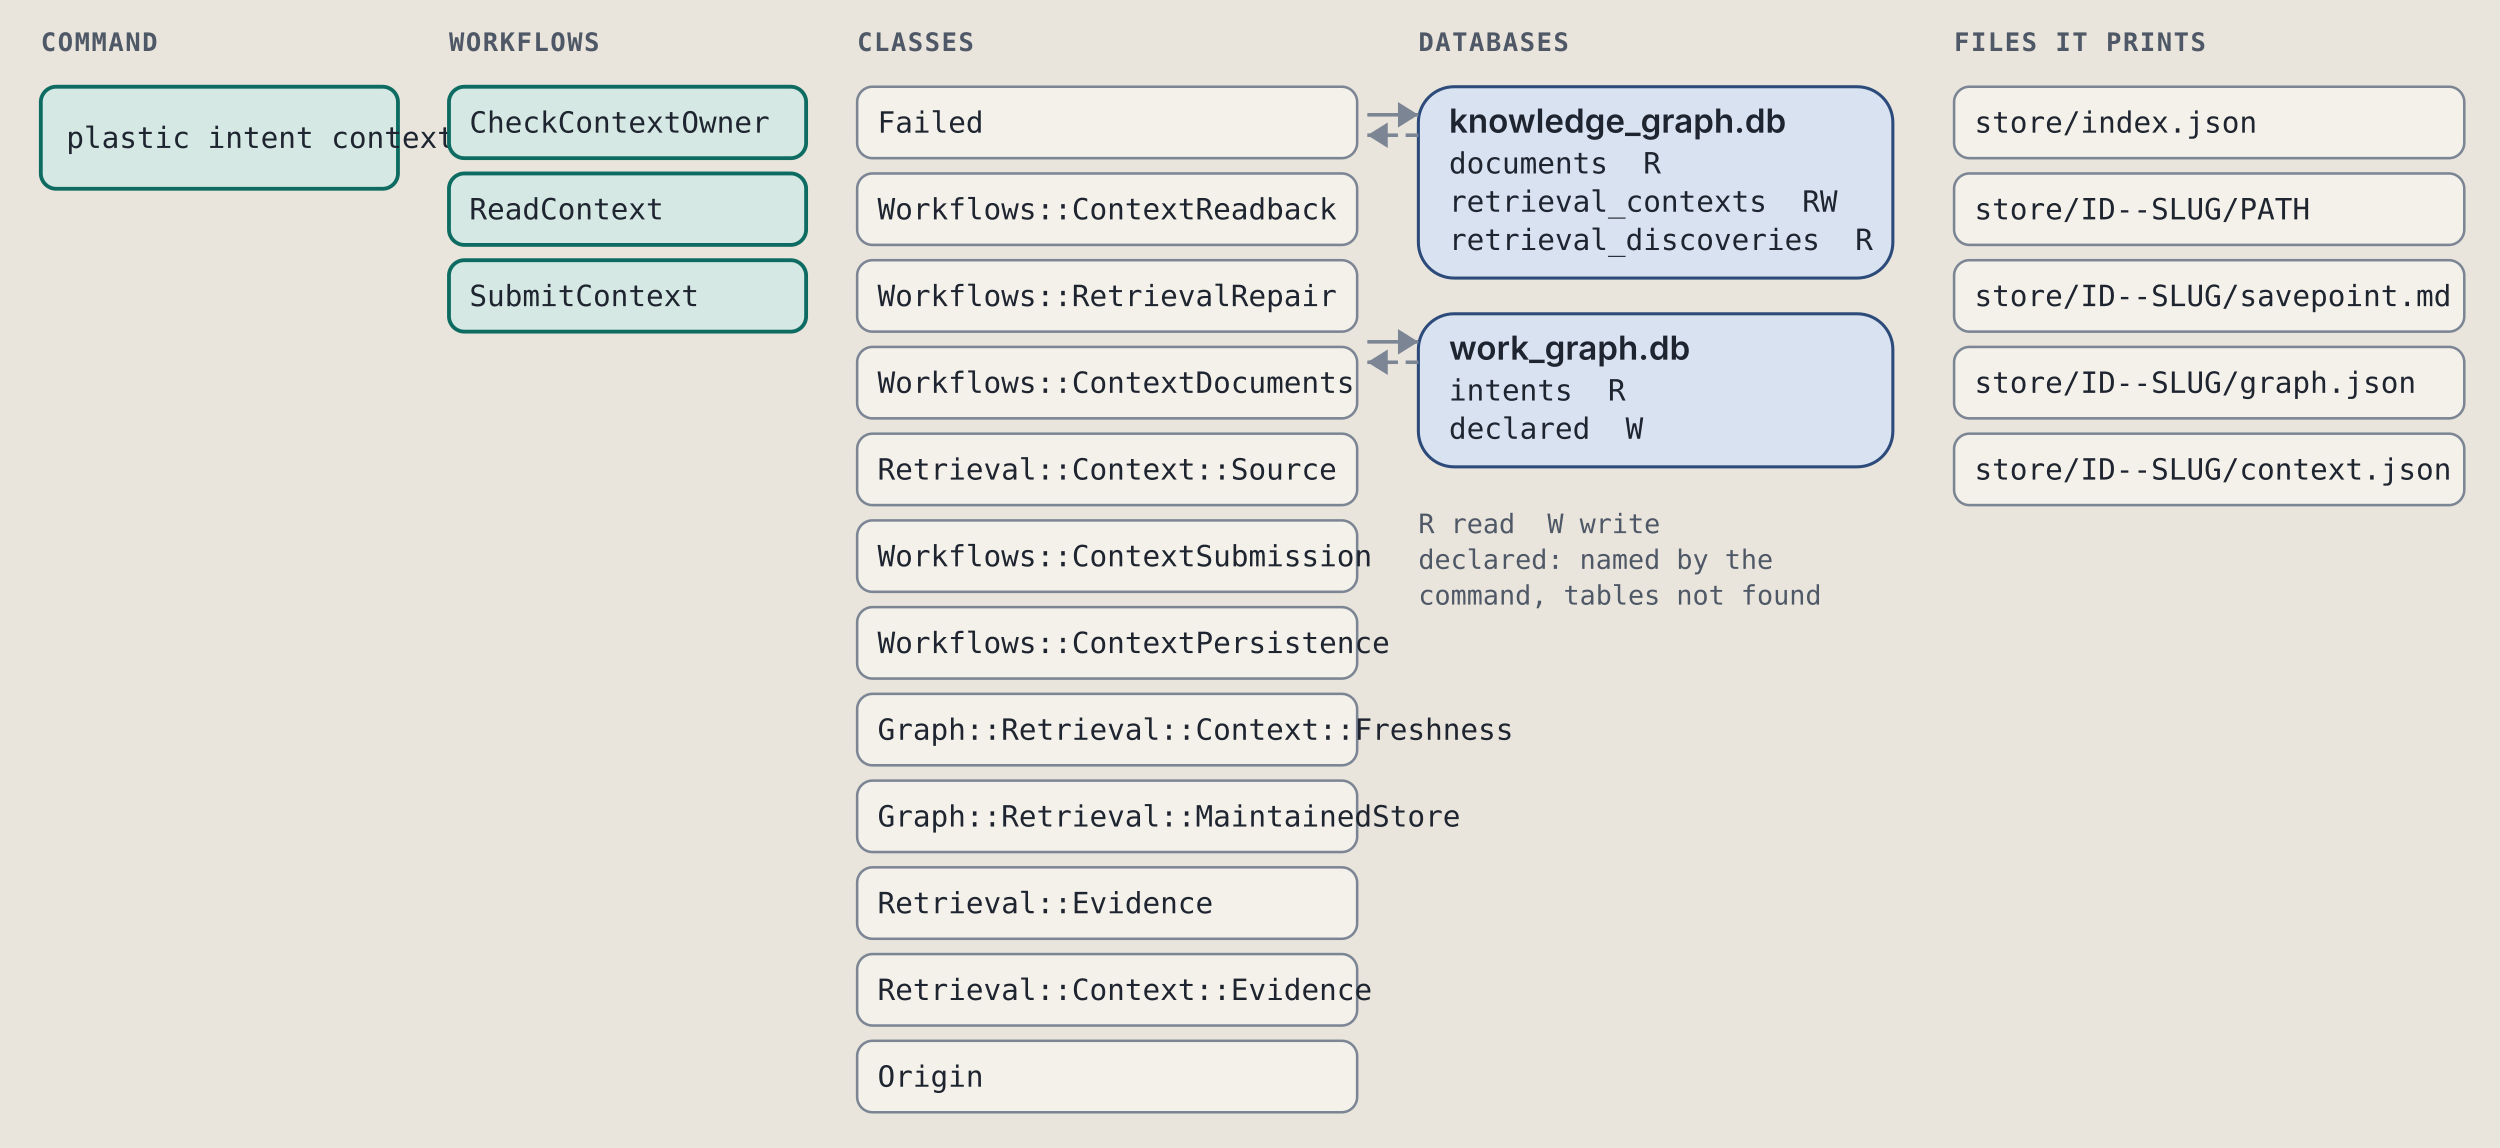
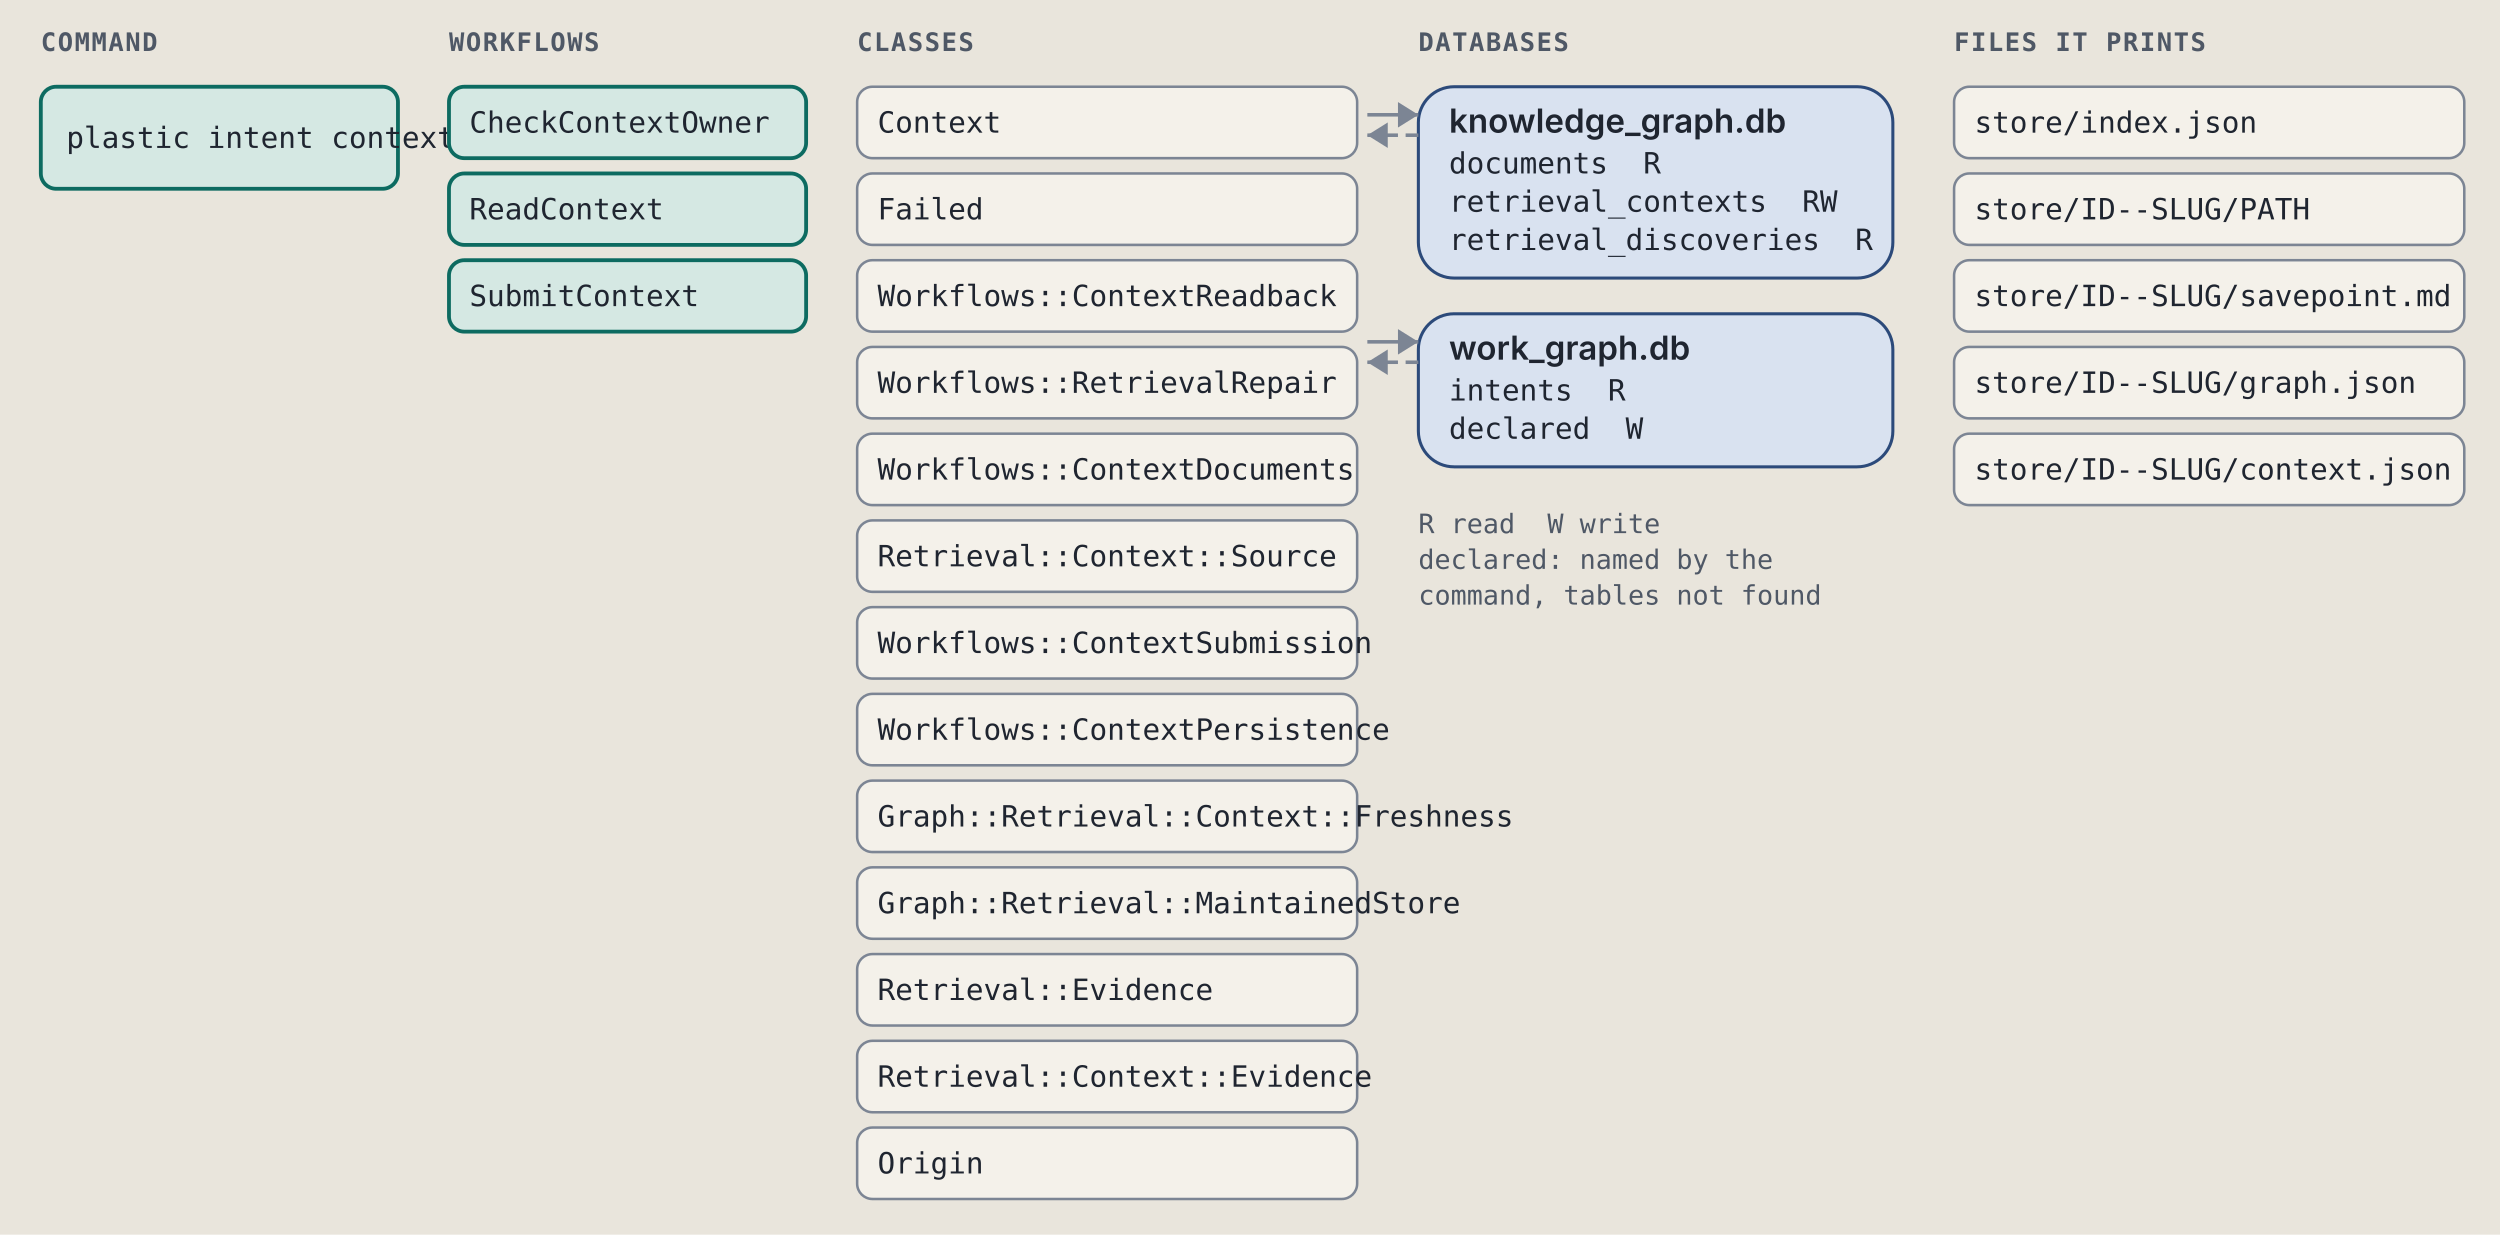
- <svg xmlns="http://www.w3.org/2000/svg" viewBox="0 0 980 450" width="980" height="450" role="img" xml:space="preserve">
+ <svg xmlns="http://www.w3.org/2000/svg" viewBox="0 0 980 484" width="980" height="484" role="img" xml:space="preserve">
  <style>.ground { fill: #e9e5dc; }
.card { fill: #f4f1ea; stroke: #7c8594; stroke-width: 1; }
.lane-code { fill: #d5e8e3; stroke: #0d6b61; stroke-width: 1.5; }
.lane-agent { fill: #f1e2c7; stroke: #9a5508; stroke-width: 1.5; }
.stop-refusal { fill: #e4dcf5; stroke: #5b35b0; stroke-width: 1.2; }
.stop-failure { fill: #f4d9d4; stroke: #a8261b; stroke-width: 1.2; }
.end { fill: #d9e2f0; stroke: #2c4a7a; stroke-width: 1.2; }
.wire { fill: none; stroke: #7c8594; stroke-width: 1.4; }
.wire-read { fill: none; stroke: #7c8594; stroke-width: 1.4; stroke-dasharray: 5 3; }
.wire-refusal { fill: none; stroke: #5b35b0; stroke-width: 1.2; stroke-dasharray: 4 3; }
.wire-failure { fill: none; stroke: #a8261b; stroke-width: 1.2; stroke-dasharray: 4 3; }
.head { fill: #7c8594; }
.t { fill: #1f2530; font: 12px "IBM Plex Sans", system-ui, -apple-system, "Segoe UI", sans-serif; }
.tb { fill: #1f2530; font: 600 13px "IBM Plex Sans", system-ui, -apple-system, "Segoe UI", sans-serif; }
.tm { fill: #1f2530; font: 11.5px "IBM Plex Mono", ui-monospace, Menlo, Consolas, monospace; }
.tag { font: 600 10px "IBM Plex Mono", ui-monospace, Menlo, Consolas, monospace; letter-spacing: .06em; }
.tag-code { fill: #0d6b61; } .tag-agent { fill: #9a5508; } .tag-refusal { fill: #5b35b0; }
.tag-failure { fill: #a8261b; } .tag-end { fill: #2c4a7a; } .tag-muted { fill: #4f5866; }
.tm.tag-muted { font-size: 10.5px; }
.db { fill: #d9e2f0; stroke: #2c4a7a; stroke-width: 1.2; }
.codebox { fill: #f4f1ea; stroke: #7c8594; stroke-width: 1; }
.cx { fill: #1f2530; font: 12px "IBM Plex Mono", ui-monospace, Menlo, Consolas, monospace; white-space: pre; }
.cx-n { fill: #4f5866; font: 11px "IBM Plex Mono", ui-monospace, Menlo, Consolas, monospace; }
.cx-k { fill: #5b35b0; } .cx-s { fill: #9a5508; } .cx-y { fill: #0d6b61; }
.cx-w { fill: #2c4a7a; font-weight: 600; } .cx-t { fill: #a8261b; } .cx-c { fill: #4f5866; font-style: italic; }
.badge { fill: #2c4a7a; } .badge-t { fill: #e9e5dc; font: 600 11px "IBM Plex Mono", ui-monospace, Menlo, Consolas, monospace; }
.bracket { fill: none; stroke: #2c4a7a; stroke-width: 1.4; }
.term { fill: #16191e; stroke: #7c8594; stroke-width: 1; }
.term-t { fill: #e6e2d8; font: 12px "IBM Plex Mono", ui-monospace, Menlo, Consolas, monospace; }
.term-p { fill: #8fd18f; font: 12px "IBM Plex Mono", ui-monospace, Menlo, Consolas, monospace; }
.term-m { fill: #a3abb6; font: 12px "IBM Plex Mono", ui-monospace, Menlo, Consolas, monospace; }
.big { font: 700 36px "IBM Plex Mono", ui-monospace, Menlo, Consolas, monospace; }

@media (prefers-color-scheme: dark) {
.ground { fill: #171a1f; }
.card { fill: #20242b; stroke: #8a93a2; stroke-width: 1; }
.lane-code { fill: #173a36; stroke: #5cc4b4; stroke-width: 1.5; }
.lane-agent { fill: #3d2e17; stroke: #e5a95a; stroke-width: 1.5; }
.stop-refusal { fill: #2d2445; stroke: #b59cf2; stroke-width: 1.2; }
.stop-failure { fill: #45211e; stroke: #f2958a; stroke-width: 1.2; }
.end { fill: #1f2c42; stroke: #97b6e8; stroke-width: 1.2; }
.wire { fill: none; stroke: #8a93a2; stroke-width: 1.4; }
.wire-read { fill: none; stroke: #8a93a2; stroke-width: 1.4; stroke-dasharray: 5 3; }
.wire-refusal { fill: none; stroke: #b59cf2; stroke-width: 1.2; stroke-dasharray: 4 3; }
.wire-failure { fill: none; stroke: #f2958a; stroke-width: 1.2; stroke-dasharray: 4 3; }
.head { fill: #8a93a2; }
.t { fill: #e8e4da; font: 12px "IBM Plex Sans", system-ui, -apple-system, "Segoe UI", sans-serif; }
.tb { fill: #e8e4da; font: 600 13px "IBM Plex Sans", system-ui, -apple-system, "Segoe UI", sans-serif; }
.tm { fill: #e8e4da; font: 11.5px "IBM Plex Mono", ui-monospace, Menlo, Consolas, monospace; }
.tag { font: 600 10px "IBM Plex Mono", ui-monospace, Menlo, Consolas, monospace; letter-spacing: .06em; }
.tag-code { fill: #5cc4b4; } .tag-agent { fill: #e5a95a; } .tag-refusal { fill: #b59cf2; }
.tag-failure { fill: #f2958a; } .tag-end { fill: #97b6e8; } .tag-muted { fill: #b3b9c3; }
.tm.tag-muted { font-size: 10.5px; }
.db { fill: #1f2c42; stroke: #97b6e8; stroke-width: 1.2; }
.codebox { fill: #20242b; stroke: #8a93a2; stroke-width: 1; }
.cx { fill: #e8e4da; font: 12px "IBM Plex Mono", ui-monospace, Menlo, Consolas, monospace; white-space: pre; }
.cx-n { fill: #b3b9c3; font: 11px "IBM Plex Mono", ui-monospace, Menlo, Consolas, monospace; }
.cx-k { fill: #b59cf2; } .cx-s { fill: #e5a95a; } .cx-y { fill: #5cc4b4; }
.cx-w { fill: #97b6e8; font-weight: 600; } .cx-t { fill: #f2958a; } .cx-c { fill: #b3b9c3; font-style: italic; }
.badge { fill: #97b6e8; } .badge-t { fill: #171a1f; font: 600 11px "IBM Plex Mono", ui-monospace, Menlo, Consolas, monospace; }
.bracket { fill: none; stroke: #97b6e8; stroke-width: 1.4; }
.term { fill: #16191e; stroke: #8a93a2; stroke-width: 1; }
.term-t { fill: #e6e2d8; font: 12px "IBM Plex Mono", ui-monospace, Menlo, Consolas, monospace; }
.term-p { fill: #8fd18f; font: 12px "IBM Plex Mono", ui-monospace, Menlo, Consolas, monospace; }
.term-m { fill: #a3abb6; font: 12px "IBM Plex Mono", ui-monospace, Menlo, Consolas, monospace; }
.big { font: 700 36px "IBM Plex Mono", ui-monospace, Menlo, Consolas, monospace; }
}</style>
  <rect width="100%" height="100%" class="ground" />
  <text x="16" y="20" class="tag tag-muted" text-anchor="start">COMMAND</text>
  <text x="176" y="20" class="tag tag-muted" text-anchor="start">WORKFLOWS</text>
  <text x="336" y="20" class="tag tag-muted" text-anchor="start">CLASSES</text>
  <text x="556" y="20" class="tag tag-muted" text-anchor="start">DATABASES</text>
  <text x="766" y="20" class="tag tag-muted" text-anchor="start">FILES IT PRINTS</text>
  <rect x="16" y="34" width="140" height="40" rx="6" class="lane-code" />
  <text x="26" y="58" class="tm" text-anchor="start">plastic intent context</text>
  <rect x="176" y="34" width="140" height="28" rx="6" class="lane-code" />
  <text x="184" y="52" class="tm" text-anchor="start">CheckContextOwner</text>
  <rect x="176" y="68" width="140" height="28" rx="6" class="lane-code" />
  <text x="184" y="86" class="tm" text-anchor="start">ReadContext</text>
  <rect x="176" y="102" width="140" height="28" rx="6" class="lane-code" />
  <text x="184" y="120" class="tm" text-anchor="start">SubmitContext</text>
  <rect x="336" y="34" width="196" height="28" rx="6" class="card" />
-   <text x="344" y="52" class="tm" text-anchor="start">Failed</text>
+   <text x="344" y="52" class="tm" text-anchor="start">Context</text>
  <rect x="336" y="68" width="196" height="28" rx="6" class="card" />
-   <text x="344" y="86" class="tm" text-anchor="start">Workflows::ContextReadback</text>
+   <text x="344" y="86" class="tm" text-anchor="start">Failed</text>
  <rect x="336" y="102" width="196" height="28" rx="6" class="card" />
-   <text x="344" y="120" class="tm" text-anchor="start">Workflows::RetrievalRepair</text>
+   <text x="344" y="120" class="tm" text-anchor="start">Workflows::ContextReadback</text>
  <rect x="336" y="136" width="196" height="28" rx="6" class="card" />
-   <text x="344" y="154" class="tm" text-anchor="start">Workflows::ContextDocuments</text>
+   <text x="344" y="154" class="tm" text-anchor="start">Workflows::RetrievalRepair</text>
  <rect x="336" y="170" width="196" height="28" rx="6" class="card" />
-   <text x="344" y="188" class="tm" text-anchor="start">Retrieval::Context::Source</text>
+   <text x="344" y="188" class="tm" text-anchor="start">Workflows::ContextDocuments</text>
  <rect x="336" y="204" width="196" height="28" rx="6" class="card" />
-   <text x="344" y="222" class="tm" text-anchor="start">Workflows::ContextSubmission</text>
+   <text x="344" y="222" class="tm" text-anchor="start">Retrieval::Context::Source</text>
  <rect x="336" y="238" width="196" height="28" rx="6" class="card" />
-   <text x="344" y="256" class="tm" text-anchor="start">Workflows::ContextPersistence</text>
+   <text x="344" y="256" class="tm" text-anchor="start">Workflows::ContextSubmission</text>
  <rect x="336" y="272" width="196" height="28" rx="6" class="card" />
-   <text x="344" y="290" class="tm" text-anchor="start">Graph::Retrieval::Context::Freshness</text>
+   <text x="344" y="290" class="tm" text-anchor="start">Workflows::ContextPersistence</text>
  <rect x="336" y="306" width="196" height="28" rx="6" class="card" />
-   <text x="344" y="324" class="tm" text-anchor="start">Graph::Retrieval::MaintainedStore</text>
+   <text x="344" y="324" class="tm" text-anchor="start">Graph::Retrieval::Context::Freshness</text>
  <rect x="336" y="340" width="196" height="28" rx="6" class="card" />
-   <text x="344" y="358" class="tm" text-anchor="start">Retrieval::Evidence</text>
+   <text x="344" y="358" class="tm" text-anchor="start">Graph::Retrieval::MaintainedStore</text>
  <rect x="336" y="374" width="196" height="28" rx="6" class="card" />
-   <text x="344" y="392" class="tm" text-anchor="start">Retrieval::Context::Evidence</text>
+   <text x="344" y="392" class="tm" text-anchor="start">Retrieval::Evidence</text>
  <rect x="336" y="408" width="196" height="28" rx="6" class="card" />
-   <text x="344" y="426" class="tm" text-anchor="start">Origin</text>
+   <text x="344" y="426" class="tm" text-anchor="start">Retrieval::Context::Evidence</text>
+   <rect x="336" y="442" width="196" height="28" rx="6" class="card" />
+   <text x="344" y="460" class="tm" text-anchor="start">Origin</text>
  <rect x="556" y="34" width="186" height="75" rx="14" class="db" />
  <text x="568" y="52" class="tb" text-anchor="start">knowledge_graph.db</text>
  <text x="568" y="68" class="tm" text-anchor="start">documents  R</text>
  <text x="568" y="83" class="tm" text-anchor="start">retrieval_contexts  RW</text>
  <text x="568" y="98" class="tm" text-anchor="start">retrieval_discoveries  R</text>
  <path d="M 536 45 L 556 45" class="wire" />
  <path d="M 548 40 L 556 45 L 548 50 Z" class="head" />
  <path d="M 556 53 L 536 53" class="wire-read" />
  <path d="M 544 48 L 536 53 L 544 58 Z" class="head" />
  <rect x="556" y="123" width="186" height="60" rx="14" class="db" />
  <text x="568" y="141" class="tb" text-anchor="start">work_graph.db</text>
  <text x="568" y="157" class="tm" text-anchor="start">intents  R</text>
  <text x="568" y="172" class="tm" text-anchor="start">declared  W</text>
  <path d="M 536 134 L 556 134" class="wire" />
  <path d="M 548 129 L 556 134 L 548 139 Z" class="head" />
  <path d="M 556 142 L 536 142" class="wire-read" />
  <path d="M 544 137 L 536 142 L 544 147 Z" class="head" />
  <text x="556" y="209" class="tm tag-muted" text-anchor="start">R read  W write</text>
  <text x="556" y="223" class="tm tag-muted" text-anchor="start">declared: named by the</text>
  <text x="556" y="237" class="tm tag-muted" text-anchor="start">command, tables not found</text>
  <rect x="766" y="34" width="200" height="28" rx="6" class="card" />
  <text x="774" y="52" class="tm" text-anchor="start">store/index.json</text>
  <rect x="766" y="68" width="200" height="28" rx="6" class="card" />
  <text x="774" y="86" class="tm" text-anchor="start">store/ID--SLUG/PATH</text>
  <rect x="766" y="102" width="200" height="28" rx="6" class="card" />
  <text x="774" y="120" class="tm" text-anchor="start">store/ID--SLUG/savepoint.md</text>
  <rect x="766" y="136" width="200" height="28" rx="6" class="card" />
  <text x="774" y="154" class="tm" text-anchor="start">store/ID--SLUG/graph.json</text>
  <rect x="766" y="170" width="200" height="28" rx="6" class="card" />
  <text x="774" y="188" class="tm" text-anchor="start">store/ID--SLUG/context.json</text>
</svg>
